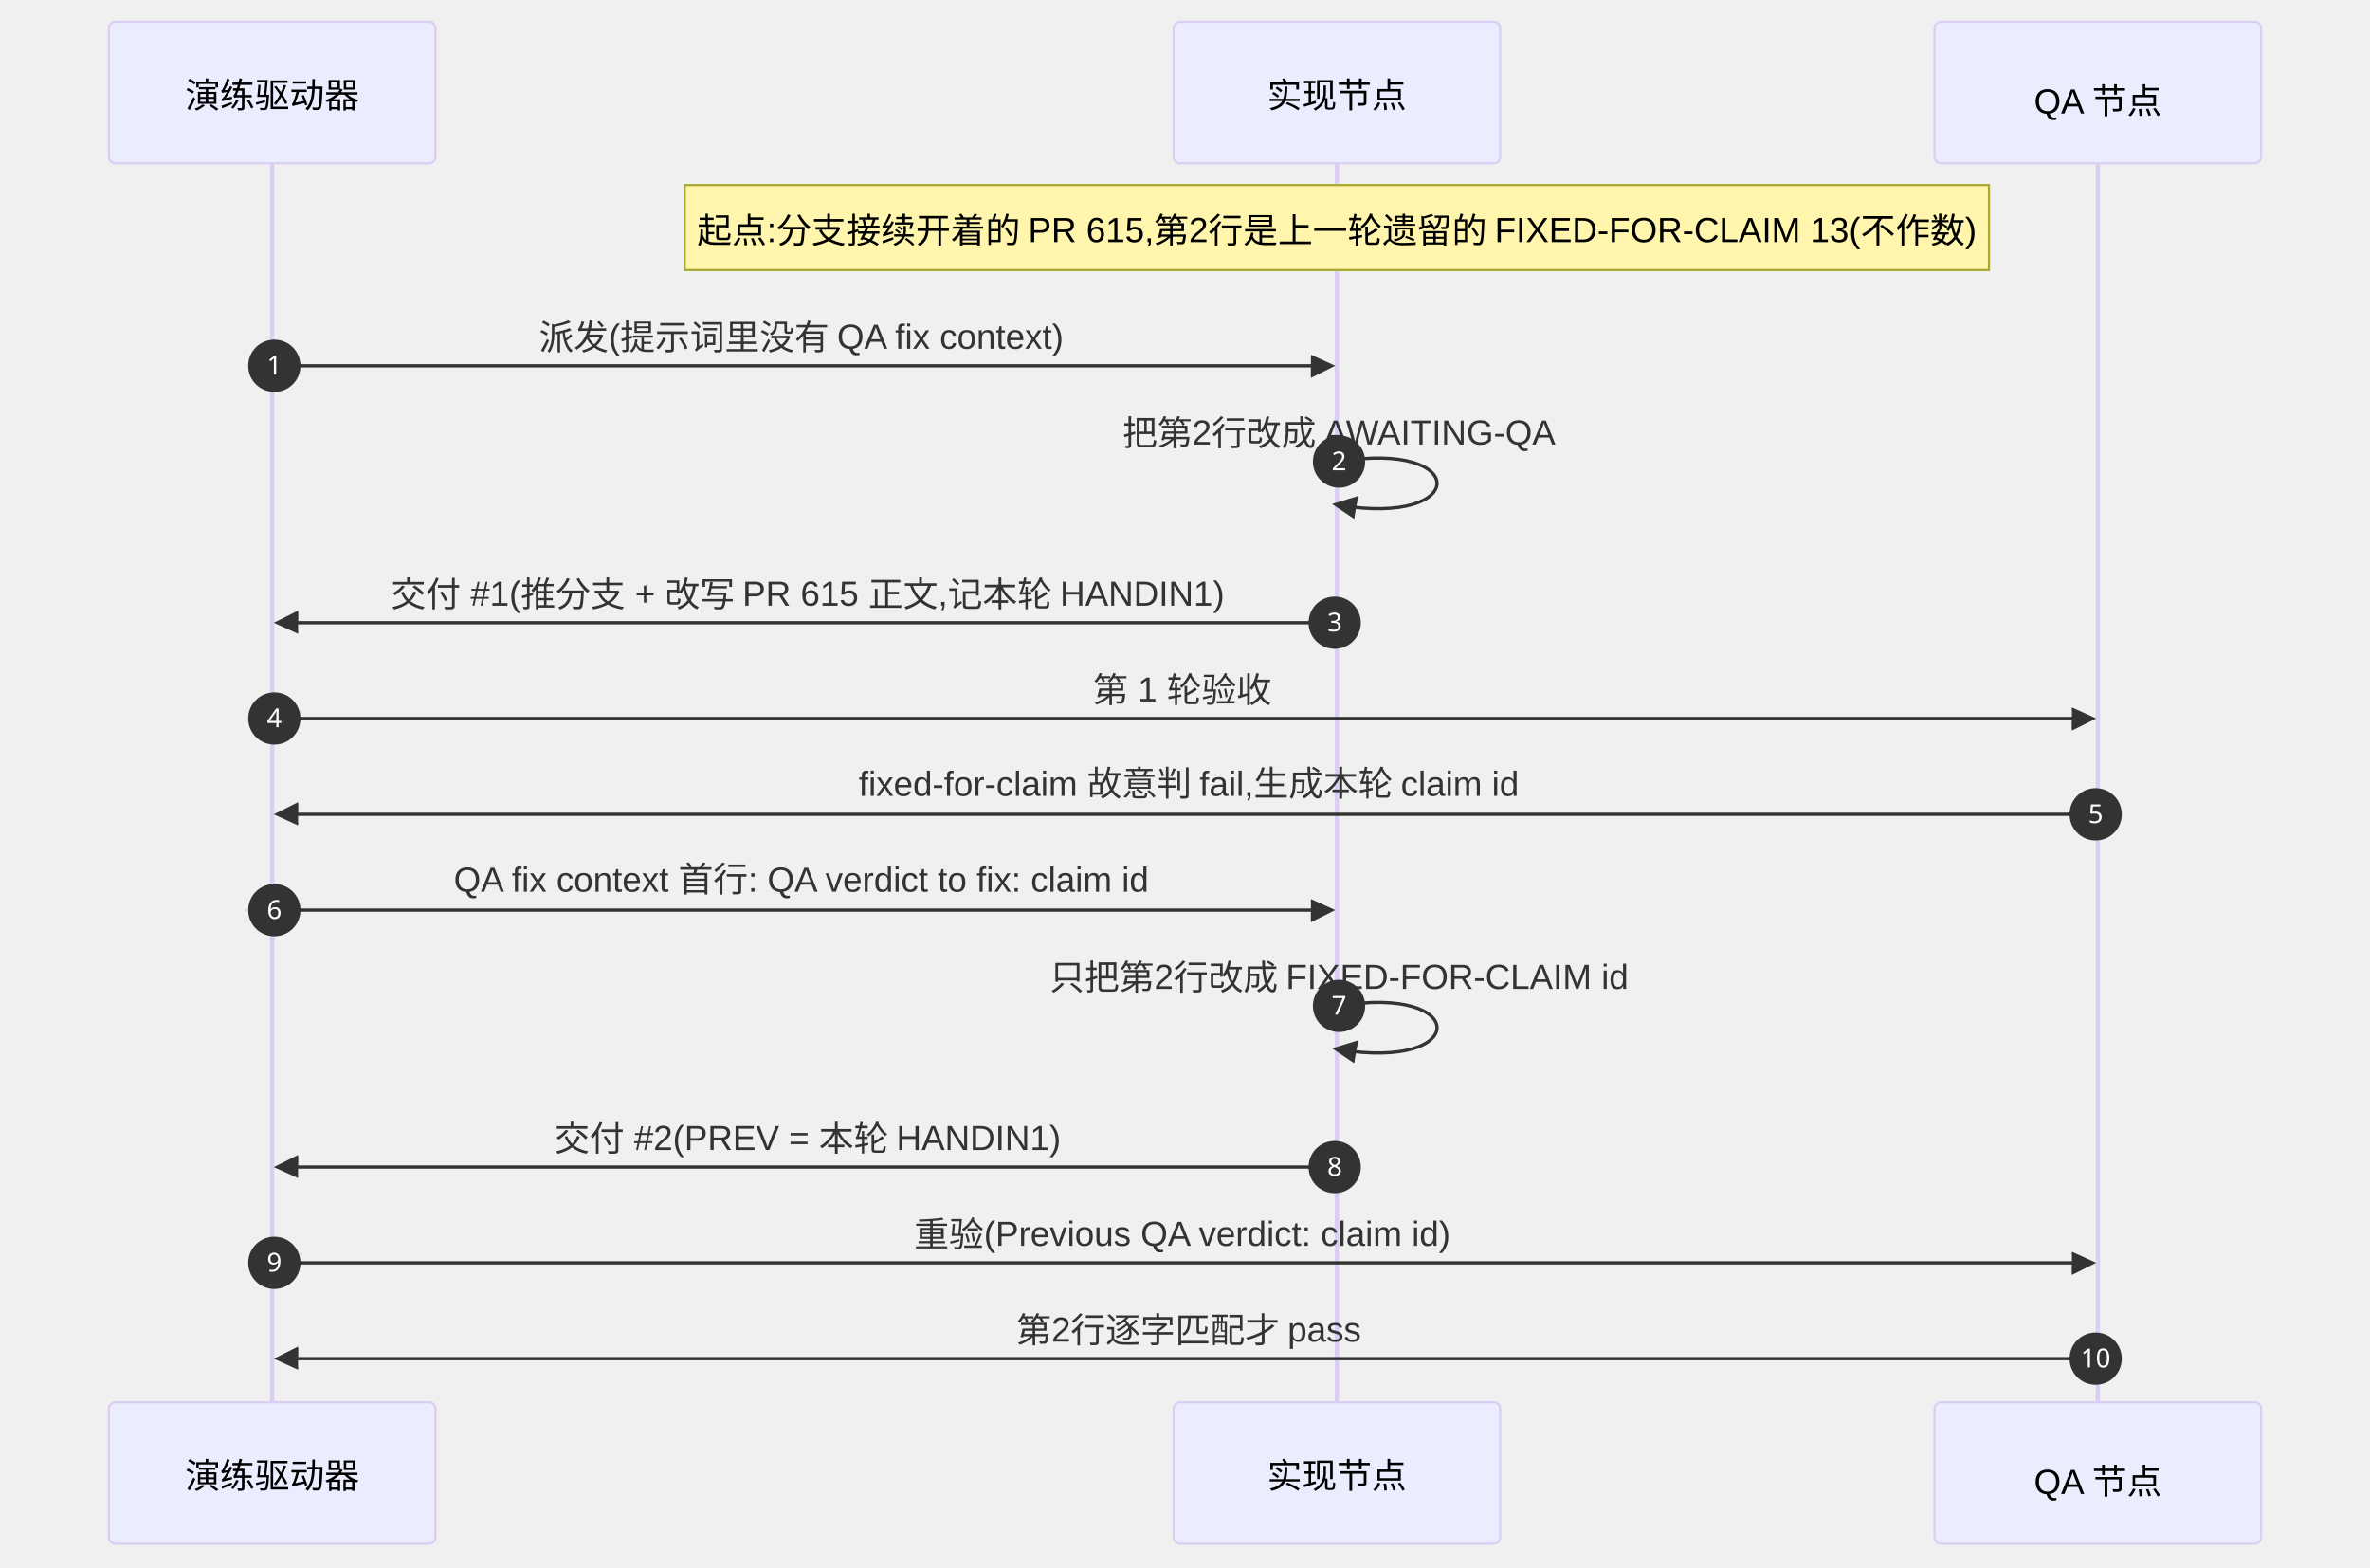
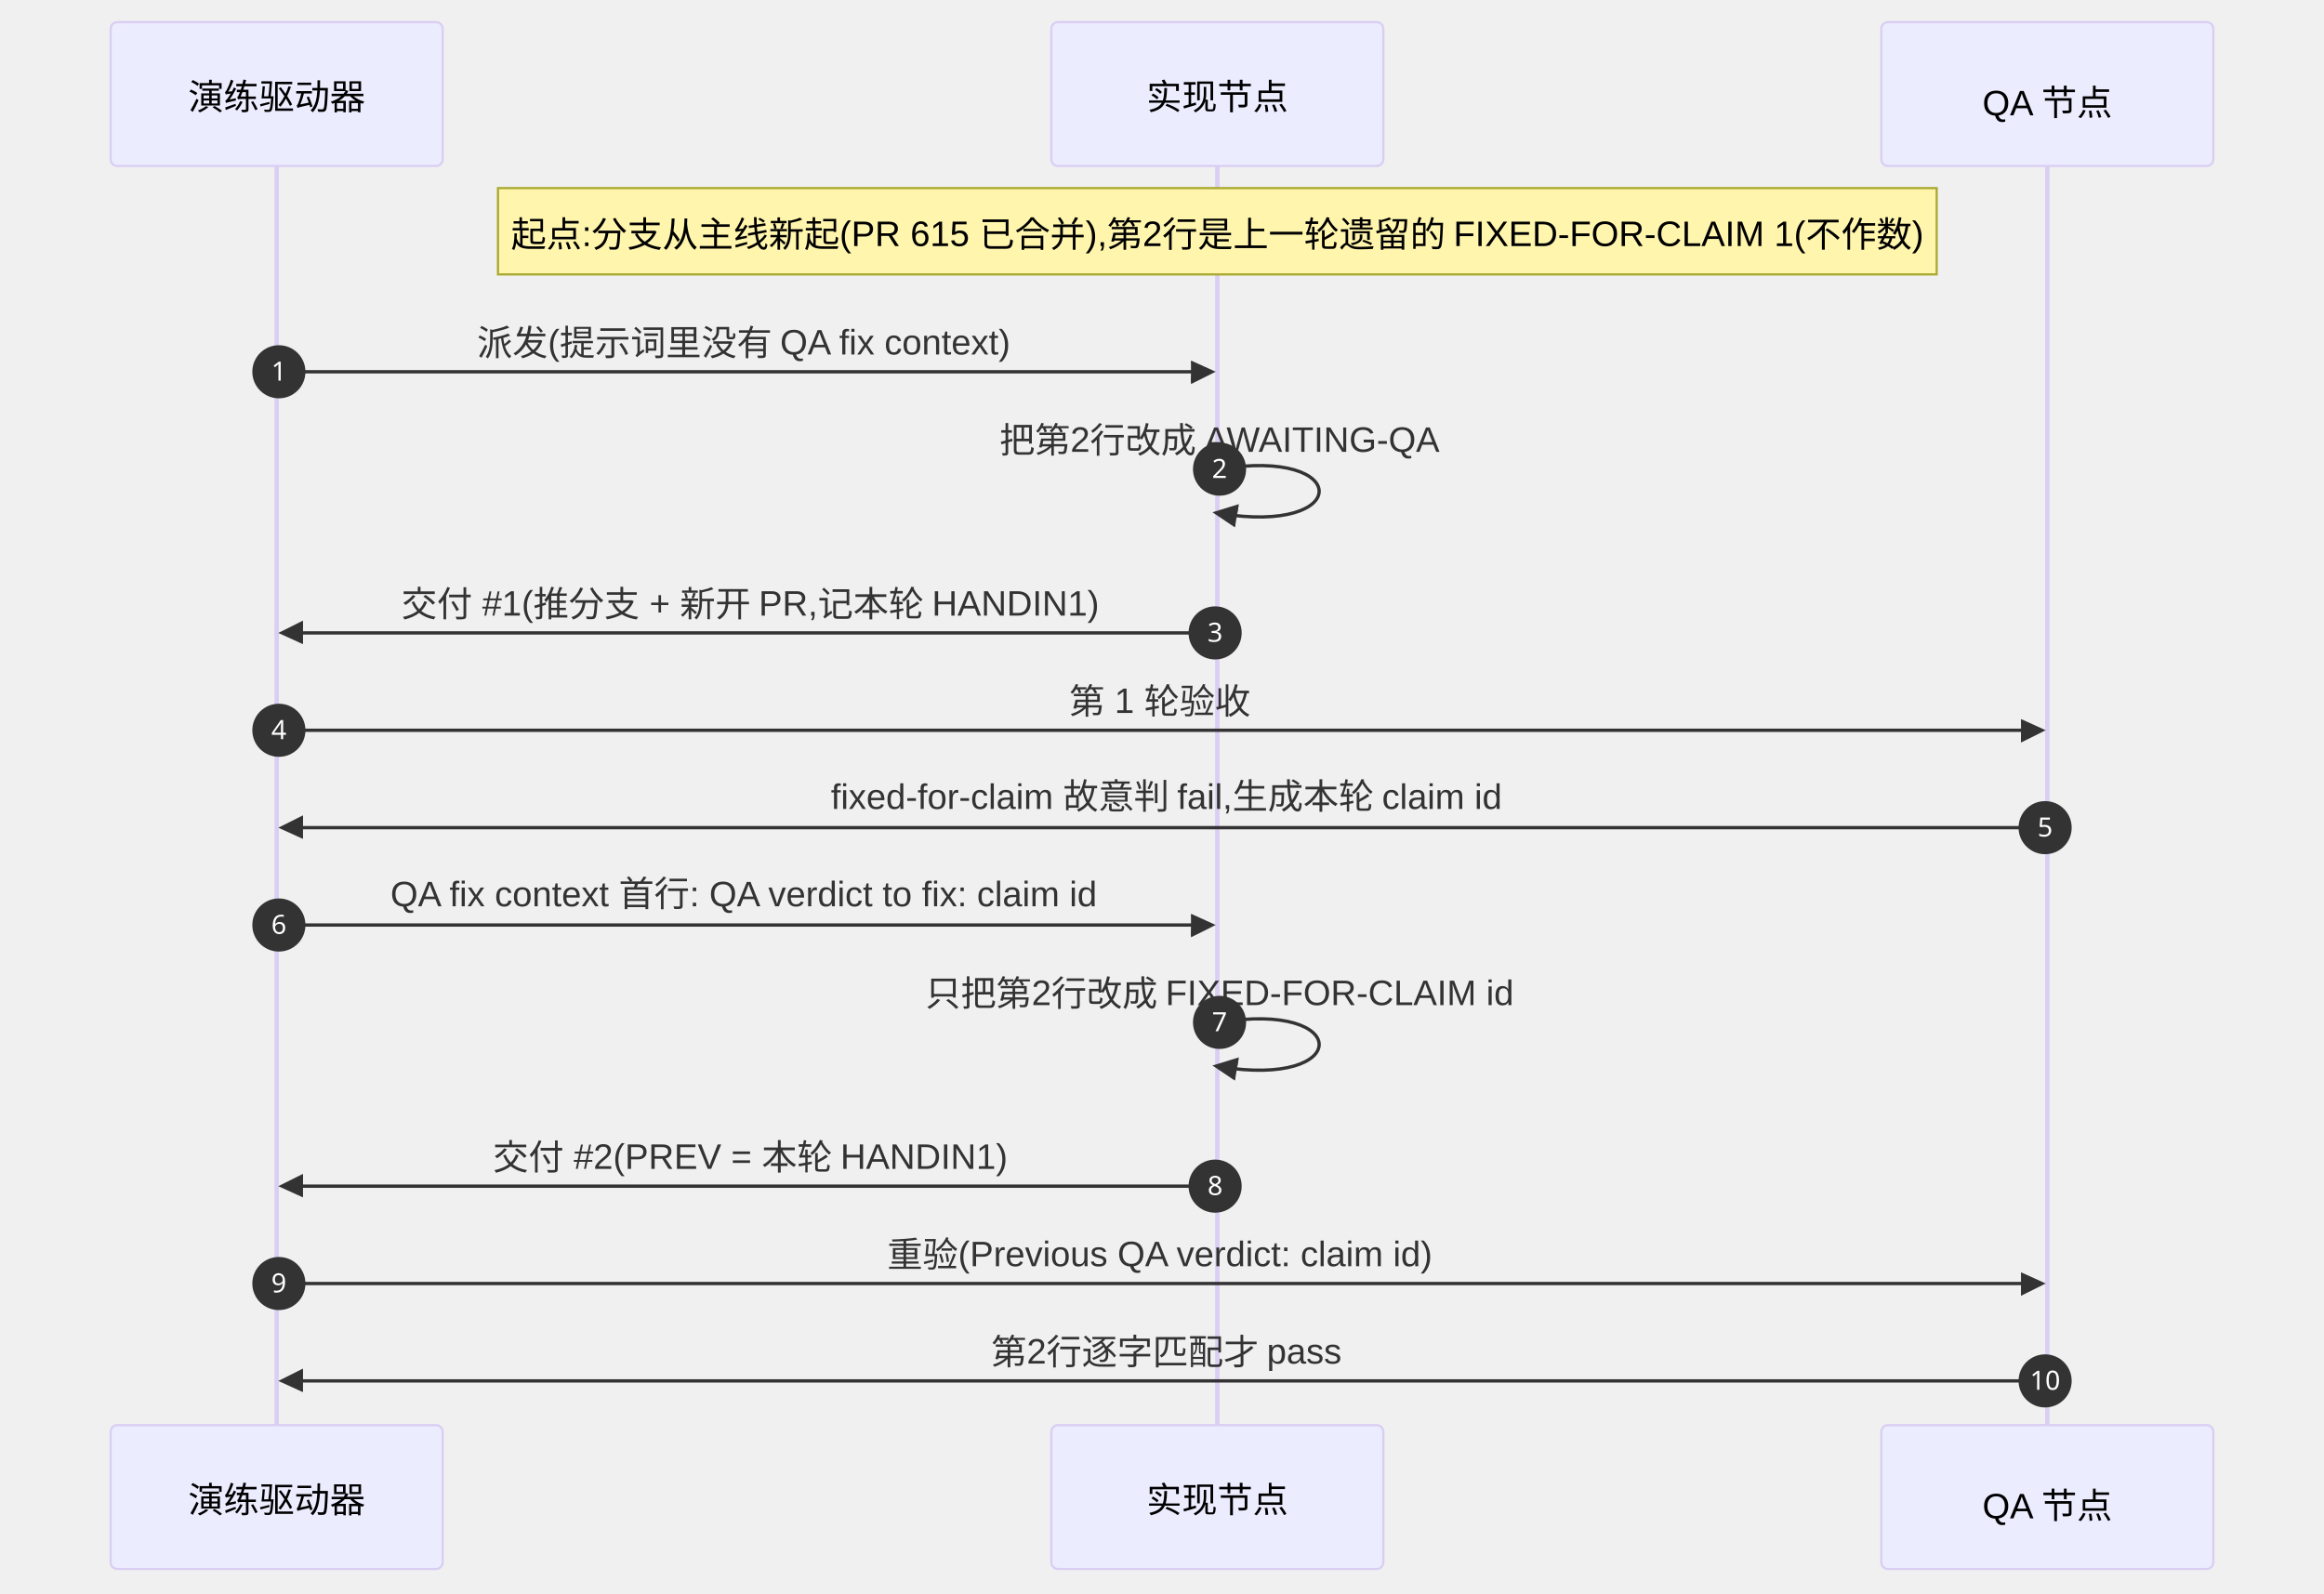
- <svg xmlns="http://www.w3.org/2000/svg" id="FLY-3228-d1" width="100%" style="max-width: 1088.5px; background-color: white;" viewBox="-50 -10 1088.5 720" role="graphics-document document" aria-roledescription="sequence">
+ <svg xmlns="http://www.w3.org/2000/svg" id="FLY-3228-d1" width="100%" style="max-width: 1050px; background-color: white;" viewBox="-50 -10 1050 720" role="graphics-document document" aria-roledescription="sequence">
  <g>
-     <rect x="838.5" y="634" fill="#eaeaea" stroke="#666" width="150" height="65" name="Q" rx="3" ry="3" class="actor actor-bottom" />
-     <text x="913.5" y="666.5" dominant-baseline="central" alignment-baseline="central" class="actor actor-box" style="text-anchor: middle; font-size: 16px; font-weight: 400;">
-       <tspan x="913.5" dy="0">QA 节点</tspan>
+     <rect x="800" y="634" fill="#eaeaea" stroke="#666" width="150" height="65" name="Q" rx="3" ry="3" class="actor actor-bottom" />
+     <text x="875" y="666.5" dominant-baseline="central" alignment-baseline="central" class="actor actor-box" style="text-anchor: middle; font-size: 16px; font-weight: 400;">
+       <tspan x="875" dy="0">QA 节点</tspan>
    </text>
  </g>
  <g>
-     <rect x="489" y="634" fill="#eaeaea" stroke="#666" width="150" height="65" name="I" rx="3" ry="3" class="actor actor-bottom" />
-     <text x="564" y="666.5" dominant-baseline="central" alignment-baseline="central" class="actor actor-box" style="text-anchor: middle; font-size: 16px; font-weight: 400;">
-       <tspan x="564" dy="0">实现节点</tspan>
+     <rect x="425" y="634" fill="#eaeaea" stroke="#666" width="150" height="65" name="I" rx="3" ry="3" class="actor actor-bottom" />
+     <text x="500" y="666.5" dominant-baseline="central" alignment-baseline="central" class="actor actor-box" style="text-anchor: middle; font-size: 16px; font-weight: 400;">
+       <tspan x="500" dy="0">实现节点</tspan>
    </text>
  </g>
  <g>
    <rect x="0" y="634" fill="#eaeaea" stroke="#666" width="150" height="65" name="D" rx="3" ry="3" class="actor actor-bottom" />
    <text x="75" y="666.5" dominant-baseline="central" alignment-baseline="central" class="actor actor-box" style="text-anchor: middle; font-size: 16px; font-weight: 400;">
      <tspan x="75" dy="0">演练驱动器</tspan>
    </text>
  </g>
  <g>
-     <line id="actor2" x1="913.5" y1="65" x2="913.5" y2="634" class="actor-line 200" stroke-width="0.5px" stroke="#999" name="Q" />
+     <line id="actor2" x1="875" y1="65" x2="875" y2="634" class="actor-line 200" stroke-width="0.5px" stroke="#999" name="Q" />
    <g id="root-2">
-       <rect x="838.5" y="0" fill="#eaeaea" stroke="#666" width="150" height="65" name="Q" rx="3" ry="3" class="actor actor-top" />
-       <text x="913.5" y="32.5" dominant-baseline="central" alignment-baseline="central" class="actor actor-box" style="text-anchor: middle; font-size: 16px; font-weight: 400;">
-         <tspan x="913.5" dy="0">QA 节点</tspan>
+       <rect x="800" y="0" fill="#eaeaea" stroke="#666" width="150" height="65" name="Q" rx="3" ry="3" class="actor actor-top" />
+       <text x="875" y="32.5" dominant-baseline="central" alignment-baseline="central" class="actor actor-box" style="text-anchor: middle; font-size: 16px; font-weight: 400;">
+         <tspan x="875" dy="0">QA 节点</tspan>
      </text>
    </g>
  </g>
  <g>
-     <line id="actor1" x1="564" y1="65" x2="564" y2="634" class="actor-line 200" stroke-width="0.5px" stroke="#999" name="I" />
+     <line id="actor1" x1="500" y1="65" x2="500" y2="634" class="actor-line 200" stroke-width="0.5px" stroke="#999" name="I" />
    <g id="root-1">
-       <rect x="489" y="0" fill="#eaeaea" stroke="#666" width="150" height="65" name="I" rx="3" ry="3" class="actor actor-top" />
-       <text x="564" y="32.5" dominant-baseline="central" alignment-baseline="central" class="actor actor-box" style="text-anchor: middle; font-size: 16px; font-weight: 400;">
-         <tspan x="564" dy="0">实现节点</tspan>
+       <rect x="425" y="0" fill="#eaeaea" stroke="#666" width="150" height="65" name="I" rx="3" ry="3" class="actor actor-top" />
+       <text x="500" y="32.5" dominant-baseline="central" alignment-baseline="central" class="actor actor-box" style="text-anchor: middle; font-size: 16px; font-weight: 400;">
+         <tspan x="500" dy="0">实现节点</tspan>
      </text>
    </g>
  </g>
  <g>
    <line id="actor0" x1="75" y1="65" x2="75" y2="634" class="actor-line 200" stroke-width="0.5px" stroke="#999" name="D" />
    <g id="root-0">
      <rect x="0" y="0" fill="#eaeaea" stroke="#666" width="150" height="65" name="D" rx="3" ry="3" class="actor actor-top" />
      <text x="75" y="32.5" dominant-baseline="central" alignment-baseline="central" class="actor actor-box" style="text-anchor: middle; font-size: 16px; font-weight: 400;">
        <tspan x="75" dy="0">演练驱动器</tspan>
      </text>
    </g>
  </g>
  <style>#FLY-3228-d1{font-family:"trebuchet ms",verdana,arial,sans-serif;font-size:16px;fill:#333;}@keyframes edge-animation-frame{from{stroke-dashoffset:0;}}@keyframes dash{to{stroke-dashoffset:0;}}#FLY-3228-d1 .edge-animation-slow{stroke-dasharray:9,5!important;stroke-dashoffset:900;animation:dash 50s linear infinite;stroke-linecap:round;}#FLY-3228-d1 .edge-animation-fast{stroke-dasharray:9,5!important;stroke-dashoffset:900;animation:dash 20s linear infinite;stroke-linecap:round;}#FLY-3228-d1 .error-icon{fill:#552222;}#FLY-3228-d1 .error-text{fill:#552222;stroke:#552222;}#FLY-3228-d1 .edge-thickness-normal{stroke-width:1px;}#FLY-3228-d1 .edge-thickness-thick{stroke-width:3.5px;}#FLY-3228-d1 .edge-pattern-solid{stroke-dasharray:0;}#FLY-3228-d1 .edge-thickness-invisible{stroke-width:0;fill:none;}#FLY-3228-d1 .edge-pattern-dashed{stroke-dasharray:3;}#FLY-3228-d1 .edge-pattern-dotted{stroke-dasharray:2;}#FLY-3228-d1 .marker{fill:#333333;stroke:#333333;}#FLY-3228-d1 .marker.cross{stroke:#333333;}#FLY-3228-d1 svg{font-family:"trebuchet ms",verdana,arial,sans-serif;font-size:16px;}#FLY-3228-d1 p{margin:0;}#FLY-3228-d1 .actor{stroke:hsl(259.626, 59.777%, 87.902%);fill:#ECECFF;}#FLY-3228-d1 text.actor&gt;tspan{fill:black;stroke:none;}#FLY-3228-d1 .actor-line{stroke:hsl(259.626, 59.777%, 87.902%);}#FLY-3228-d1 .innerArc{stroke-width:1.5;stroke-dasharray:none;}#FLY-3228-d1 .messageLine0{stroke-width:1.5;stroke-dasharray:none;stroke:#333;}#FLY-3228-d1 .messageLine1{stroke-width:1.5;stroke-dasharray:2,2;stroke:#333;}#FLY-3228-d1 #arrowhead path{fill:#333;stroke:#333;}#FLY-3228-d1 .sequenceNumber{fill:white;}#FLY-3228-d1 #sequencenumber{fill:#333;}#FLY-3228-d1 #crosshead path{fill:#333;stroke:#333;}#FLY-3228-d1 .messageText{fill:#333;stroke:none;}#FLY-3228-d1 .labelBox{stroke:hsl(259.626, 59.777%, 87.902%);fill:#ECECFF;}#FLY-3228-d1 .labelText,#FLY-3228-d1 .labelText&gt;tspan{fill:black;stroke:none;}#FLY-3228-d1 .loopText,#FLY-3228-d1 .loopText&gt;tspan{fill:black;stroke:none;}#FLY-3228-d1 .loopLine{stroke-width:2px;stroke-dasharray:2,2;stroke:hsl(259.626, 59.777%, 87.902%);fill:hsl(259.626, 59.777%, 87.902%);}#FLY-3228-d1 .note{stroke:#aaaa33;fill:#fff5ad;}#FLY-3228-d1 .noteText,#FLY-3228-d1 .noteText&gt;tspan{fill:black;stroke:none;}#FLY-3228-d1 .activation0{fill:#f4f4f4;stroke:#666;}#FLY-3228-d1 .activation1{fill:#f4f4f4;stroke:#666;}#FLY-3228-d1 .activation2{fill:#f4f4f4;stroke:#666;}#FLY-3228-d1 .actorPopupMenu{position:absolute;}#FLY-3228-d1 .actorPopupMenuPanel{position:absolute;fill:#ECECFF;box-shadow:0px 8px 16px 0px rgba(0,0,0,0.2);filter:drop-shadow(3px 5px 2px rgb(0 0 0 / 0.4));}#FLY-3228-d1 .actor-man line{stroke:hsl(259.626, 59.777%, 87.902%);fill:#ECECFF;}#FLY-3228-d1 .actor-man circle,#FLY-3228-d1 line{stroke:hsl(259.626, 59.777%, 87.902%);fill:#ECECFF;stroke-width:2px;}#FLY-3228-d1 :root{--mermaid-font-family:"trebuchet ms",verdana,arial,sans-serif;}</style>
  <g />
  <defs>
    <symbol id="computer" width="24" height="24">
      <path transform="scale(.5)" d="M2 2v13h20v-13h-20zm18 11h-16v-9h16v9zm-10.228 6l.466-1h3.524l.467 1h-4.457zm14.228 3h-24l2-6h2.104l-1.33 4h18.45l-1.297-4h2.073l2 6zm-5-10h-14v-7h14v7z" />
    </symbol>
  </defs>
  <defs>
    <symbol id="database" fill-rule="evenodd" clip-rule="evenodd">
      <path transform="scale(.5)" d="M12.258.001l.256.004.255.005.253.008.251.01.249.012.247.015.246.016.242.019.241.02.239.023.236.024.233.027.231.028.229.031.225.032.223.034.22.036.217.038.214.04.211.041.208.043.205.045.201.046.198.048.194.05.191.051.187.053.183.054.18.056.175.057.172.059.168.06.163.061.16.063.155.064.15.066.074.033.073.033.071.034.07.034.069.035.068.035.067.035.066.035.064.036.064.036.062.036.06.036.06.037.058.037.058.037.055.038.055.038.053.038.052.038.051.039.05.039.048.039.047.039.045.04.044.04.043.04.041.04.04.041.039.041.037.041.036.041.034.041.033.042.032.042.03.042.029.042.027.042.026.043.024.043.023.043.021.043.02.043.018.044.017.043.015.044.013.044.012.044.011.045.009.044.007.045.006.045.004.045.002.045.001.045v17l-.001.045-.002.045-.004.045-.006.045-.007.045-.009.044-.011.045-.012.044-.013.044-.015.044-.017.043-.018.044-.02.043-.021.043-.023.043-.024.043-.026.043-.027.042-.029.042-.03.042-.032.042-.033.042-.034.041-.036.041-.037.041-.039.041-.04.041-.041.04-.043.04-.044.04-.045.04-.047.039-.048.039-.05.039-.051.039-.052.038-.053.038-.055.038-.055.038-.058.037-.058.037-.06.037-.06.036-.062.036-.064.036-.064.036-.066.035-.067.035-.068.035-.069.035-.07.034-.071.034-.073.033-.074.033-.15.066-.155.064-.16.063-.163.061-.168.06-.172.059-.175.057-.18.056-.183.054-.187.053-.191.051-.194.05-.198.048-.201.046-.205.045-.208.043-.211.041-.214.04-.217.038-.22.036-.223.034-.225.032-.229.031-.231.028-.233.027-.236.024-.239.023-.241.02-.242.019-.246.016-.247.015-.249.012-.251.01-.253.008-.255.005-.256.004-.258.001-.258-.001-.256-.004-.255-.005-.253-.008-.251-.01-.249-.012-.247-.015-.245-.016-.243-.019-.241-.02-.238-.023-.236-.024-.234-.027-.231-.028-.228-.031-.226-.032-.223-.034-.22-.036-.217-.038-.214-.04-.211-.041-.208-.043-.204-.045-.201-.046-.198-.048-.195-.05-.19-.051-.187-.053-.184-.054-.179-.056-.176-.057-.172-.059-.167-.06-.164-.061-.159-.063-.155-.064-.151-.066-.074-.033-.072-.033-.072-.034-.07-.034-.069-.035-.068-.035-.067-.035-.066-.035-.064-.036-.063-.036-.062-.036-.061-.036-.06-.037-.058-.037-.057-.037-.056-.038-.055-.038-.053-.038-.052-.038-.051-.039-.049-.039-.049-.039-.046-.039-.046-.04-.044-.04-.043-.04-.041-.04-.04-.041-.039-.041-.037-.041-.036-.041-.034-.041-.033-.042-.032-.042-.03-.042-.029-.042-.027-.042-.026-.043-.024-.043-.023-.043-.021-.043-.02-.043-.018-.044-.017-.043-.015-.044-.013-.044-.012-.044-.011-.045-.009-.044-.007-.045-.006-.045-.004-.045-.002-.045-.001-.045v-17l.001-.045.002-.045.004-.045.006-.045.007-.045.009-.044.011-.045.012-.044.013-.044.015-.044.017-.043.018-.044.02-.043.021-.043.023-.043.024-.043.026-.043.027-.042.029-.042.03-.042.032-.042.033-.042.034-.041.036-.041.037-.041.039-.041.04-.041.041-.04.043-.04.044-.04.046-.04.046-.039.049-.039.049-.039.051-.039.052-.038.053-.038.055-.038.056-.038.057-.037.058-.037.06-.037.061-.036.062-.036.063-.036.064-.036.066-.035.067-.035.068-.035.069-.035.07-.034.072-.034.072-.033.074-.033.151-.066.155-.064.159-.063.164-.061.167-.06.172-.059.176-.057.179-.056.184-.054.187-.053.19-.051.195-.05.198-.048.201-.046.204-.045.208-.043.211-.041.214-.04.217-.038.22-.036.223-.034.226-.032.228-.031.231-.028.234-.027.236-.024.238-.023.241-.02.243-.019.245-.016.247-.015.249-.012.251-.01.253-.008.255-.005.256-.004.258-.001.258.001zm-9.258 20.499v.01l.001.021.003.021.004.022.005.021.006.022.007.022.009.023.01.022.011.023.012.023.013.023.015.023.016.024.017.023.018.024.019.024.021.024.022.025.023.024.024.025.052.049.056.05.061.051.066.051.07.051.075.051.079.052.084.052.088.052.092.052.097.052.102.051.105.052.11.052.114.051.119.051.123.051.127.05.131.05.135.05.139.048.144.049.147.047.152.047.155.047.16.045.163.045.167.043.171.043.176.041.178.041.183.039.187.039.19.037.194.035.197.035.202.033.204.031.209.03.212.029.216.027.219.025.222.024.226.021.23.02.233.018.236.016.24.015.243.012.246.01.249.008.253.005.256.004.259.001.26-.001.257-.004.254-.005.25-.008.247-.011.244-.012.241-.014.237-.016.233-.018.231-.021.226-.021.224-.024.22-.026.216-.027.212-.028.21-.031.205-.031.202-.034.198-.034.194-.036.191-.037.187-.039.183-.04.179-.04.175-.042.172-.043.168-.044.163-.045.16-.046.155-.046.152-.047.148-.048.143-.049.139-.049.136-.05.131-.05.126-.05.123-.051.118-.052.114-.051.11-.052.106-.052.101-.052.096-.052.092-.052.088-.053.083-.051.079-.052.074-.052.07-.051.065-.051.06-.051.056-.05.051-.05.023-.024.023-.025.021-.024.02-.024.019-.024.018-.024.017-.024.015-.023.014-.024.013-.023.012-.023.01-.023.01-.022.008-.022.006-.022.006-.022.004-.022.004-.021.001-.021.001-.021v-4.127l-.077.055-.08.053-.083.054-.085.053-.087.052-.09.052-.093.051-.095.05-.097.05-.1.049-.102.049-.105.048-.106.047-.109.047-.111.046-.114.045-.115.045-.118.044-.12.043-.122.042-.124.042-.126.041-.128.04-.13.04-.132.038-.134.038-.135.037-.138.037-.139.035-.142.035-.143.034-.144.033-.147.032-.148.031-.15.03-.151.03-.153.029-.154.027-.156.027-.158.026-.159.025-.161.024-.162.023-.163.022-.165.021-.166.02-.167.019-.169.018-.169.017-.171.016-.173.015-.173.014-.175.013-.175.012-.177.011-.178.01-.179.008-.179.008-.181.006-.182.005-.182.004-.184.003-.184.002h-.37l-.184-.002-.184-.003-.182-.004-.182-.005-.181-.006-.179-.008-.179-.008-.178-.01-.176-.011-.176-.012-.175-.013-.173-.014-.172-.015-.171-.016-.17-.017-.169-.018-.167-.019-.166-.02-.165-.021-.163-.022-.162-.023-.161-.024-.159-.025-.157-.026-.156-.027-.155-.027-.153-.029-.151-.03-.15-.03-.148-.031-.146-.032-.145-.033-.143-.034-.141-.035-.14-.035-.137-.037-.136-.037-.134-.038-.132-.038-.13-.04-.128-.04-.126-.041-.124-.042-.122-.042-.12-.044-.117-.043-.116-.045-.113-.045-.112-.046-.109-.047-.106-.047-.105-.048-.102-.049-.1-.049-.097-.05-.095-.05-.093-.052-.09-.051-.087-.052-.085-.053-.083-.054-.08-.054-.077-.054v4.127zm0-5.654v.011l.001.021.003.021.004.021.005.022.006.022.007.022.009.022.01.022.011.023.012.023.013.023.015.024.016.023.017.024.018.024.019.024.021.024.022.024.023.025.024.024.052.05.056.05.061.05.066.051.07.051.075.052.079.051.084.052.088.052.092.052.097.052.102.052.105.052.11.051.114.051.119.052.123.05.127.051.131.05.135.049.139.049.144.048.147.048.152.047.155.046.16.045.163.045.167.044.171.042.176.042.178.04.183.04.187.038.19.037.194.036.197.034.202.033.204.032.209.03.212.028.216.027.219.025.222.024.226.022.23.02.233.018.236.016.24.014.243.012.246.01.249.008.253.006.256.003.259.001.26-.001.257-.003.254-.006.25-.008.247-.01.244-.012.241-.015.237-.016.233-.018.231-.02.226-.022.224-.024.22-.025.216-.027.212-.029.21-.03.205-.032.202-.033.198-.035.194-.036.191-.037.187-.039.183-.039.179-.041.175-.042.172-.043.168-.044.163-.045.16-.045.155-.047.152-.047.148-.048.143-.048.139-.05.136-.049.131-.05.126-.051.123-.051.118-.051.114-.052.11-.052.106-.052.101-.052.096-.052.092-.052.088-.052.083-.052.079-.052.074-.051.07-.052.065-.051.06-.05.056-.051.051-.049.023-.025.023-.024.021-.025.02-.024.019-.024.018-.024.017-.024.015-.023.014-.023.013-.024.012-.022.01-.023.01-.023.008-.022.006-.022.006-.022.004-.021.004-.022.001-.021.001-.021v-4.139l-.077.054-.08.054-.083.054-.085.052-.087.053-.09.051-.093.051-.095.051-.097.05-.1.049-.102.049-.105.048-.106.047-.109.047-.111.046-.114.045-.115.044-.118.044-.12.044-.122.042-.124.042-.126.041-.128.04-.13.039-.132.039-.134.038-.135.037-.138.036-.139.036-.142.035-.143.033-.144.033-.147.033-.148.031-.15.03-.151.03-.153.028-.154.028-.156.027-.158.026-.159.025-.161.024-.162.023-.163.022-.165.021-.166.02-.167.019-.169.018-.169.017-.171.016-.173.015-.173.014-.175.013-.175.012-.177.011-.178.009-.179.009-.179.007-.181.007-.182.005-.182.004-.184.003-.184.002h-.37l-.184-.002-.184-.003-.182-.004-.182-.005-.181-.007-.179-.007-.179-.009-.178-.009-.176-.011-.176-.012-.175-.013-.173-.014-.172-.015-.171-.016-.17-.017-.169-.018-.167-.019-.166-.02-.165-.021-.163-.022-.162-.023-.161-.024-.159-.025-.157-.026-.156-.027-.155-.028-.153-.028-.151-.03-.15-.03-.148-.031-.146-.033-.145-.033-.143-.033-.141-.035-.14-.036-.137-.036-.136-.037-.134-.038-.132-.039-.13-.039-.128-.04-.126-.041-.124-.042-.122-.043-.12-.043-.117-.044-.116-.044-.113-.046-.112-.046-.109-.046-.106-.047-.105-.048-.102-.049-.1-.049-.097-.05-.095-.051-.093-.051-.09-.051-.087-.053-.085-.052-.083-.054-.08-.054-.077-.054v4.139zm0-5.666v.011l.001.02.003.022.004.021.005.022.006.021.007.022.009.023.01.022.011.023.012.023.013.023.015.023.016.024.017.024.018.023.019.024.021.025.022.024.023.024.024.025.052.05.056.05.061.05.066.051.07.051.075.052.079.051.084.052.088.052.092.052.097.052.102.052.105.051.11.052.114.051.119.051.123.051.127.05.131.05.135.05.139.049.144.048.147.048.152.047.155.046.16.045.163.045.167.043.171.043.176.042.178.04.183.04.187.038.19.037.194.036.197.034.202.033.204.032.209.03.212.028.216.027.219.025.222.024.226.021.23.02.233.018.236.017.24.014.243.012.246.01.249.008.253.006.256.003.259.001.26-.001.257-.003.254-.006.25-.008.247-.01.244-.013.241-.014.237-.016.233-.018.231-.02.226-.022.224-.024.22-.025.216-.027.212-.029.21-.03.205-.032.202-.033.198-.035.194-.036.191-.037.187-.039.183-.039.179-.041.175-.042.172-.043.168-.044.163-.045.16-.045.155-.047.152-.047.148-.048.143-.049.139-.049.136-.049.131-.051.126-.05.123-.051.118-.052.114-.051.11-.052.106-.052.101-.052.096-.052.092-.052.088-.052.083-.052.079-.052.074-.052.07-.051.065-.051.06-.051.056-.05.051-.049.023-.025.023-.025.021-.024.02-.024.019-.024.018-.024.017-.024.015-.023.014-.024.013-.023.012-.023.01-.022.01-.023.008-.022.006-.022.006-.022.004-.022.004-.021.001-.021.001-.021v-4.153l-.077.054-.08.054-.083.053-.085.053-.087.053-.09.051-.093.051-.095.051-.097.05-.1.049-.102.048-.105.048-.106.048-.109.046-.111.046-.114.046-.115.044-.118.044-.12.043-.122.043-.124.042-.126.041-.128.04-.13.039-.132.039-.134.038-.135.037-.138.036-.139.036-.142.034-.143.034-.144.033-.147.032-.148.032-.15.03-.151.03-.153.028-.154.028-.156.027-.158.026-.159.024-.161.024-.162.023-.163.023-.165.021-.166.02-.167.019-.169.018-.169.017-.171.016-.173.015-.173.014-.175.013-.175.012-.177.01-.178.01-.179.009-.179.007-.181.006-.182.006-.182.004-.184.003-.184.001-.185.001-.185-.001-.184-.001-.184-.003-.182-.004-.182-.006-.181-.006-.179-.007-.179-.009-.178-.01-.176-.01-.176-.012-.175-.013-.173-.014-.172-.015-.171-.016-.17-.017-.169-.018-.167-.019-.166-.02-.165-.021-.163-.023-.162-.023-.161-.024-.159-.024-.157-.026-.156-.027-.155-.028-.153-.028-.151-.03-.15-.03-.148-.032-.146-.032-.145-.033-.143-.034-.141-.034-.14-.036-.137-.036-.136-.037-.134-.038-.132-.039-.13-.039-.128-.041-.126-.041-.124-.041-.122-.043-.12-.043-.117-.044-.116-.044-.113-.046-.112-.046-.109-.046-.106-.048-.105-.048-.102-.048-.1-.05-.097-.049-.095-.051-.093-.051-.09-.052-.087-.052-.085-.053-.083-.053-.08-.054-.077-.054v4.153zm8.74-8.179l-.257.004-.254.005-.25.008-.247.011-.244.012-.241.014-.237.016-.233.018-.231.021-.226.022-.224.023-.22.026-.216.027-.212.028-.21.031-.205.032-.202.033-.198.034-.194.036-.191.038-.187.038-.183.04-.179.041-.175.042-.172.043-.168.043-.163.045-.16.046-.155.046-.152.048-.148.048-.143.048-.139.049-.136.05-.131.05-.126.051-.123.051-.118.051-.114.052-.11.052-.106.052-.101.052-.096.052-.092.052-.088.052-.083.052-.079.052-.074.051-.07.052-.065.051-.06.05-.056.05-.051.05-.023.025-.023.024-.021.024-.02.025-.019.024-.018.024-.017.023-.015.024-.014.023-.013.023-.012.023-.01.023-.01.022-.008.022-.006.023-.006.021-.004.022-.004.021-.001.021-.001.021.001.021.001.021.004.021.004.022.006.021.006.023.008.022.01.022.01.023.012.023.013.023.014.023.015.024.017.023.018.024.019.024.02.025.021.024.023.024.023.025.051.05.056.05.06.05.065.051.07.052.074.051.079.052.083.052.088.052.092.052.096.052.101.052.106.052.11.052.114.052.118.051.123.051.126.051.131.05.136.05.139.049.143.048.148.048.152.048.155.046.16.046.163.045.168.043.172.043.175.042.179.041.183.04.187.038.191.038.194.036.198.034.202.033.205.032.21.031.212.028.216.027.22.026.224.023.226.022.231.021.233.018.237.016.241.014.244.012.247.011.25.008.254.005.257.004.26.001.26-.001.257-.004.254-.005.25-.008.247-.011.244-.012.241-.014.237-.016.233-.018.231-.021.226-.022.224-.023.22-.026.216-.027.212-.028.21-.031.205-.032.202-.033.198-.034.194-.036.191-.038.187-.038.183-.04.179-.041.175-.042.172-.043.168-.043.163-.045.16-.046.155-.046.152-.048.148-.048.143-.048.139-.049.136-.05.131-.05.126-.051.123-.051.118-.051.114-.052.11-.052.106-.052.101-.052.096-.052.092-.052.088-.052.083-.052.079-.052.074-.051.07-.052.065-.051.06-.05.056-.05.051-.05.023-.025.023-.024.021-.024.02-.025.019-.024.018-.024.017-.023.015-.024.014-.023.013-.023.012-.023.01-.023.01-.022.008-.022.006-.023.006-.021.004-.022.004-.021.001-.021.001-.021-.001-.021-.001-.021-.004-.021-.004-.022-.006-.021-.006-.023-.008-.022-.01-.022-.01-.023-.012-.023-.013-.023-.014-.023-.015-.024-.017-.023-.018-.024-.019-.024-.02-.025-.021-.024-.023-.024-.023-.025-.051-.05-.056-.05-.06-.05-.065-.051-.07-.052-.074-.051-.079-.052-.083-.052-.088-.052-.092-.052-.096-.052-.101-.052-.106-.052-.11-.052-.114-.052-.118-.051-.123-.051-.126-.051-.131-.05-.136-.05-.139-.049-.143-.048-.148-.048-.152-.048-.155-.046-.16-.046-.163-.045-.168-.043-.172-.043-.175-.042-.179-.041-.183-.04-.187-.038-.191-.038-.194-.036-.198-.034-.202-.033-.205-.032-.21-.031-.212-.028-.216-.027-.22-.026-.224-.023-.226-.022-.231-.021-.233-.018-.237-.016-.241-.014-.244-.012-.247-.011-.25-.008-.254-.005-.257-.004-.26-.001-.26.001z" />
    </symbol>
  </defs>
  <defs>
    <symbol id="clock" width="24" height="24">
      <path transform="scale(.5)" d="M12 2c5.514 0 10 4.486 10 10s-4.486 10-10 10-10-4.486-10-10 4.486-10 10-10zm0-2c-6.627 0-12 5.373-12 12s5.373 12 12 12 12-5.373 12-12-5.373-12-12-12zm5.848 12.459c.202.038.202.333.001.372-1.907.361-6.045 1.111-6.547 1.111-.719 0-1.301-.582-1.301-1.301 0-.512.77-5.447 1.125-7.445.034-.192.312-.181.343.014l.985 6.238 5.394 1.011z" />
    </symbol>
  </defs>
  <defs>
    <marker id="arrowhead" refX="7.9" refY="5" markerUnits="userSpaceOnUse" markerWidth="12" markerHeight="12" orient="auto-start-reverse">
      <path d="M -1 0 L 10 5 L 0 10 z" />
    </marker>
  </defs>
  <defs>
    <marker id="crosshead" markerWidth="15" markerHeight="8" orient="auto" refX="4" refY="4.5">
      <path fill="none" stroke="#000000" stroke-width="1pt" d="M 1,2 L 6,7 M 6,2 L 1,7" style="stroke-dasharray: 0, 0;" />
    </marker>
  </defs>
  <defs>
    <marker id="filled-head" refX="15.5" refY="7" markerWidth="20" markerHeight="28" orient="auto">
      <path d="M 18,7 L9,13 L14,7 L9,1 Z" />
    </marker>
  </defs>
  <defs>
    <marker id="sequencenumber" refX="15" refY="15" markerWidth="60" markerHeight="40" orient="auto">
      <circle cx="15" cy="15" r="6" />
    </marker>
  </defs>
  <g>
-     <rect x="264.5" y="75" fill="#EDF2AE" stroke="#666" width="599" height="39" class="note" />
-     <text x="564" y="80" text-anchor="middle" dominant-baseline="middle" alignment-baseline="middle" class="noteText" dy="1em" style="font-size: 16px; font-weight: 400;">
-       <tspan x="564">起点:分支接续开着的 PR 615,第2行是上一轮遗留的 FIXED-FOR-CLAIM 13(不作数)</tspan>
+     <rect x="175" y="75" fill="#EDF2AE" stroke="#666" width="650" height="39" class="note" />
+     <text x="500" y="80" text-anchor="middle" dominant-baseline="middle" alignment-baseline="middle" class="noteText" dy="1em" style="font-size: 16px; font-weight: 400;">
+       <tspan x="500">起点:分支从主线新起(PR 615 已合并),第2行是上一轮遗留的 FIXED-FOR-CLAIM 1(不作数)</tspan>
    </text>
  </g>
-   <text x="318" y="129" text-anchor="middle" dominant-baseline="middle" alignment-baseline="middle" class="messageText" dy="1em" style="font-size: 16px; font-weight: 400;">派发(提示词里没有 QA fix context)</text>
-   <line x1="76" y1="158" x2="560" y2="158" class="messageLine0" stroke-width="2" stroke="none" marker-end="url(#arrowhead)" style="fill: none;" />
+   <text x="286" y="129" text-anchor="middle" dominant-baseline="middle" alignment-baseline="middle" class="messageText" dy="1em" style="font-size: 16px; font-weight: 400;">派发(提示词里没有 QA fix context)</text>
+   <line x1="76" y1="158" x2="496" y2="158" class="messageLine0" stroke-width="2" stroke="none" marker-end="url(#arrowhead)" style="fill: none;" />
  <line x1="76" y1="158" x2="76" y2="158" stroke-width="0" marker-start="url(#sequencenumber)" />
  <text x="76" y="162" font-family="sans-serif" font-size="12px" text-anchor="middle" class="sequenceNumber">1</text>
-   <text x="565" y="173" text-anchor="middle" dominant-baseline="middle" alignment-baseline="middle" class="messageText" dy="1em" style="font-size: 16px; font-weight: 400;">把第2行改成 AWAITING-QA</text>
-   <path d="M 565,202 C 625,192 625,232 565,222" class="messageLine0" stroke-width="2" stroke="none" marker-end="url(#arrowhead)" style="fill: none;" />
-   <line x1="565" y1="202" x2="565" y2="202" stroke-width="0" marker-start="url(#sequencenumber)" />
-   <text x="565" y="206" font-family="sans-serif" font-size="12px" text-anchor="middle" class="sequenceNumber">2</text>
-   <text x="321" y="247" text-anchor="middle" dominant-baseline="middle" alignment-baseline="middle" class="messageText" dy="1em" style="font-size: 16px; font-weight: 400;">交付 #1(推分支 + 改写 PR 615 正文,记本轮 HANDIN1)</text>
-   <line x1="563" y1="276" x2="79" y2="276" class="messageLine0" stroke-width="2" stroke="none" marker-end="url(#arrowhead)" style="fill: none;" />
-   <line x1="563" y1="276" x2="563" y2="276" stroke-width="0" marker-start="url(#sequencenumber)" />
-   <text x="563" y="280" font-family="sans-serif" font-size="12px" text-anchor="middle" class="sequenceNumber">3</text>
-   <text x="493" y="291" text-anchor="middle" dominant-baseline="middle" alignment-baseline="middle" class="messageText" dy="1em" style="font-size: 16px; font-weight: 400;">第 1 轮验收</text>
-   <line x1="76" y1="320" x2="909.5" y2="320" class="messageLine0" stroke-width="2" stroke="none" marker-end="url(#arrowhead)" style="fill: none;" />
+   <text x="501" y="173" text-anchor="middle" dominant-baseline="middle" alignment-baseline="middle" class="messageText" dy="1em" style="font-size: 16px; font-weight: 400;">把第2行改成 AWAITING-QA</text>
+   <path d="M 501,202 C 561,192 561,232 501,222" class="messageLine0" stroke-width="2" stroke="none" marker-end="url(#arrowhead)" style="fill: none;" />
+   <line x1="501" y1="202" x2="501" y2="202" stroke-width="0" marker-start="url(#sequencenumber)" />
+   <text x="501" y="206" font-family="sans-serif" font-size="12px" text-anchor="middle" class="sequenceNumber">2</text>
+   <text x="289" y="247" text-anchor="middle" dominant-baseline="middle" alignment-baseline="middle" class="messageText" dy="1em" style="font-size: 16px; font-weight: 400;">交付 #1(推分支 + 新开 PR,记本轮 HANDIN1)</text>
+   <line x1="499" y1="276" x2="79" y2="276" class="messageLine0" stroke-width="2" stroke="none" marker-end="url(#arrowhead)" style="fill: none;" />
+   <line x1="499" y1="276" x2="499" y2="276" stroke-width="0" marker-start="url(#sequencenumber)" />
+   <text x="499" y="280" font-family="sans-serif" font-size="12px" text-anchor="middle" class="sequenceNumber">3</text>
+   <text x="474" y="291" text-anchor="middle" dominant-baseline="middle" alignment-baseline="middle" class="messageText" dy="1em" style="font-size: 16px; font-weight: 400;">第 1 轮验收</text>
+   <line x1="76" y1="320" x2="871" y2="320" class="messageLine0" stroke-width="2" stroke="none" marker-end="url(#arrowhead)" style="fill: none;" />
  <line x1="76" y1="320" x2="76" y2="320" stroke-width="0" marker-start="url(#sequencenumber)" />
  <text x="76" y="324" font-family="sans-serif" font-size="12px" text-anchor="middle" class="sequenceNumber">4</text>
-   <text x="496" y="335" text-anchor="middle" dominant-baseline="middle" alignment-baseline="middle" class="messageText" dy="1em" style="font-size: 16px; font-weight: 400;">fixed-for-claim 故意判 fail,生成本轮 claim id</text>
-   <line x1="912.5" y1="364" x2="79" y2="364" class="messageLine0" stroke-width="2" stroke="none" marker-end="url(#arrowhead)" style="fill: none;" />
-   <line x1="912.5" y1="364" x2="912.5" y2="364" stroke-width="0" marker-start="url(#sequencenumber)" />
-   <text x="912.5" y="368" font-family="sans-serif" font-size="12px" text-anchor="middle" class="sequenceNumber">5</text>
-   <text x="318" y="379" text-anchor="middle" dominant-baseline="middle" alignment-baseline="middle" class="messageText" dy="1em" style="font-size: 16px; font-weight: 400;">QA fix context 首行: QA verdict to fix: claim id</text>
-   <line x1="76" y1="408" x2="560" y2="408" class="messageLine0" stroke-width="2" stroke="none" marker-end="url(#arrowhead)" style="fill: none;" />
+   <text x="477" y="335" text-anchor="middle" dominant-baseline="middle" alignment-baseline="middle" class="messageText" dy="1em" style="font-size: 16px; font-weight: 400;">fixed-for-claim 故意判 fail,生成本轮 claim id</text>
+   <line x1="874" y1="364" x2="79" y2="364" class="messageLine0" stroke-width="2" stroke="none" marker-end="url(#arrowhead)" style="fill: none;" />
+   <line x1="874" y1="364" x2="874" y2="364" stroke-width="0" marker-start="url(#sequencenumber)" />
+   <text x="874" y="368" font-family="sans-serif" font-size="12px" text-anchor="middle" class="sequenceNumber">5</text>
+   <text x="286" y="379" text-anchor="middle" dominant-baseline="middle" alignment-baseline="middle" class="messageText" dy="1em" style="font-size: 16px; font-weight: 400;">QA fix context 首行: QA verdict to fix: claim id</text>
+   <line x1="76" y1="408" x2="496" y2="408" class="messageLine0" stroke-width="2" stroke="none" marker-end="url(#arrowhead)" style="fill: none;" />
  <line x1="76" y1="408" x2="76" y2="408" stroke-width="0" marker-start="url(#sequencenumber)" />
  <text x="76" y="412" font-family="sans-serif" font-size="12px" text-anchor="middle" class="sequenceNumber">6</text>
-   <text x="565" y="423" text-anchor="middle" dominant-baseline="middle" alignment-baseline="middle" class="messageText" dy="1em" style="font-size: 16px; font-weight: 400;">只把第2行改成 FIXED-FOR-CLAIM id</text>
-   <path d="M 565,452 C 625,442 625,482 565,472" class="messageLine0" stroke-width="2" stroke="none" marker-end="url(#arrowhead)" style="fill: none;" />
-   <line x1="565" y1="452" x2="565" y2="452" stroke-width="0" marker-start="url(#sequencenumber)" />
-   <text x="565" y="456" font-family="sans-serif" font-size="12px" text-anchor="middle" class="sequenceNumber">7</text>
-   <text x="321" y="497" text-anchor="middle" dominant-baseline="middle" alignment-baseline="middle" class="messageText" dy="1em" style="font-size: 16px; font-weight: 400;">交付 #2(PREV = 本轮 HANDIN1)</text>
-   <line x1="563" y1="526" x2="79" y2="526" class="messageLine0" stroke-width="2" stroke="none" marker-end="url(#arrowhead)" style="fill: none;" />
-   <line x1="563" y1="526" x2="563" y2="526" stroke-width="0" marker-start="url(#sequencenumber)" />
-   <text x="563" y="530" font-family="sans-serif" font-size="12px" text-anchor="middle" class="sequenceNumber">8</text>
-   <text x="493" y="541" text-anchor="middle" dominant-baseline="middle" alignment-baseline="middle" class="messageText" dy="1em" style="font-size: 16px; font-weight: 400;">重验(Previous QA verdict: claim id)</text>
-   <line x1="76" y1="570" x2="909.5" y2="570" class="messageLine0" stroke-width="2" stroke="none" marker-end="url(#arrowhead)" style="fill: none;" />
+   <text x="501" y="423" text-anchor="middle" dominant-baseline="middle" alignment-baseline="middle" class="messageText" dy="1em" style="font-size: 16px; font-weight: 400;">只把第2行改成 FIXED-FOR-CLAIM id</text>
+   <path d="M 501,452 C 561,442 561,482 501,472" class="messageLine0" stroke-width="2" stroke="none" marker-end="url(#arrowhead)" style="fill: none;" />
+   <line x1="501" y1="452" x2="501" y2="452" stroke-width="0" marker-start="url(#sequencenumber)" />
+   <text x="501" y="456" font-family="sans-serif" font-size="12px" text-anchor="middle" class="sequenceNumber">7</text>
+   <text x="289" y="497" text-anchor="middle" dominant-baseline="middle" alignment-baseline="middle" class="messageText" dy="1em" style="font-size: 16px; font-weight: 400;">交付 #2(PREV = 本轮 HANDIN1)</text>
+   <line x1="499" y1="526" x2="79" y2="526" class="messageLine0" stroke-width="2" stroke="none" marker-end="url(#arrowhead)" style="fill: none;" />
+   <line x1="499" y1="526" x2="499" y2="526" stroke-width="0" marker-start="url(#sequencenumber)" />
+   <text x="499" y="530" font-family="sans-serif" font-size="12px" text-anchor="middle" class="sequenceNumber">8</text>
+   <text x="474" y="541" text-anchor="middle" dominant-baseline="middle" alignment-baseline="middle" class="messageText" dy="1em" style="font-size: 16px; font-weight: 400;">重验(Previous QA verdict: claim id)</text>
+   <line x1="76" y1="570" x2="871" y2="570" class="messageLine0" stroke-width="2" stroke="none" marker-end="url(#arrowhead)" style="fill: none;" />
  <line x1="76" y1="570" x2="76" y2="570" stroke-width="0" marker-start="url(#sequencenumber)" />
  <text x="76" y="574" font-family="sans-serif" font-size="12px" text-anchor="middle" class="sequenceNumber">9</text>
-   <text x="496" y="585" text-anchor="middle" dominant-baseline="middle" alignment-baseline="middle" class="messageText" dy="1em" style="font-size: 16px; font-weight: 400;">第2行逐字匹配才 pass</text>
-   <line x1="912.5" y1="614" x2="79" y2="614" class="messageLine0" stroke-width="2" stroke="none" marker-end="url(#arrowhead)" style="fill: none;" />
-   <line x1="912.5" y1="614" x2="912.5" y2="614" stroke-width="0" marker-start="url(#sequencenumber)" />
-   <text x="912.5" y="618" font-family="sans-serif" font-size="12px" text-anchor="middle" class="sequenceNumber">10</text>
+   <text x="477" y="585" text-anchor="middle" dominant-baseline="middle" alignment-baseline="middle" class="messageText" dy="1em" style="font-size: 16px; font-weight: 400;">第2行逐字匹配才 pass</text>
+   <line x1="874" y1="614" x2="79" y2="614" class="messageLine0" stroke-width="2" stroke="none" marker-end="url(#arrowhead)" style="fill: none;" />
+   <line x1="874" y1="614" x2="874" y2="614" stroke-width="0" marker-start="url(#sequencenumber)" />
+   <text x="874" y="618" font-family="sans-serif" font-size="12px" text-anchor="middle" class="sequenceNumber">10</text>
</svg>
